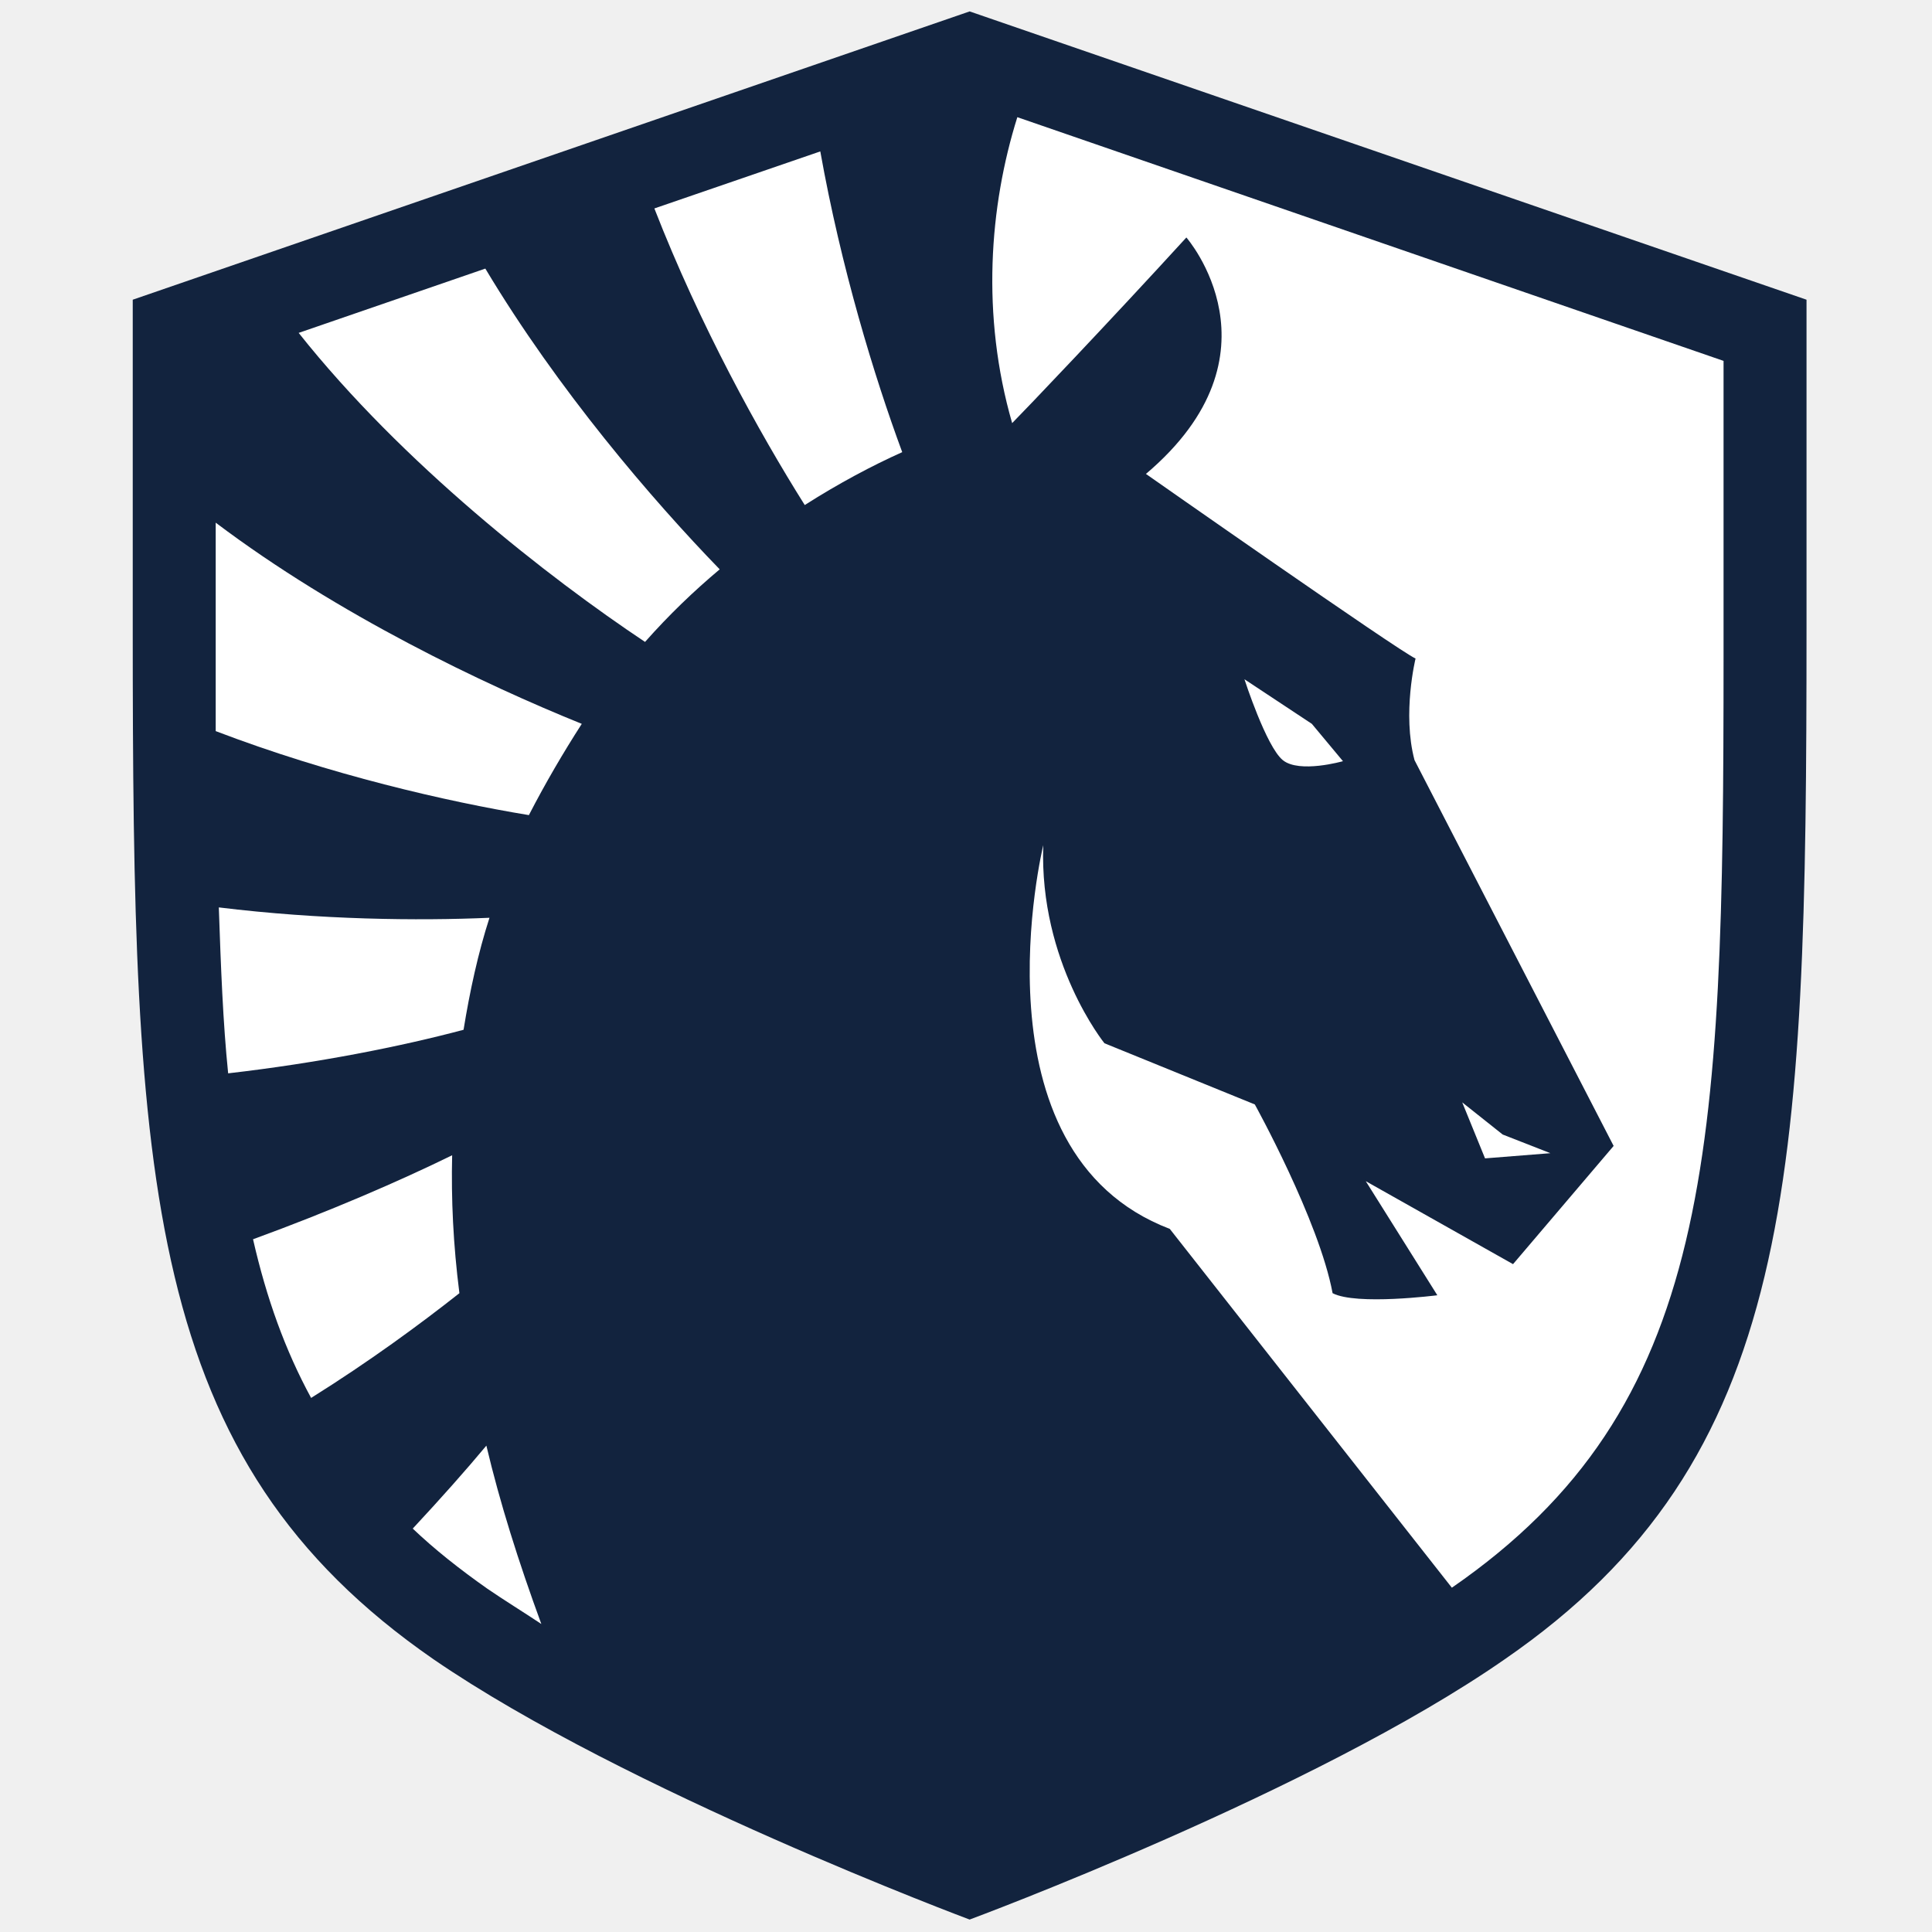
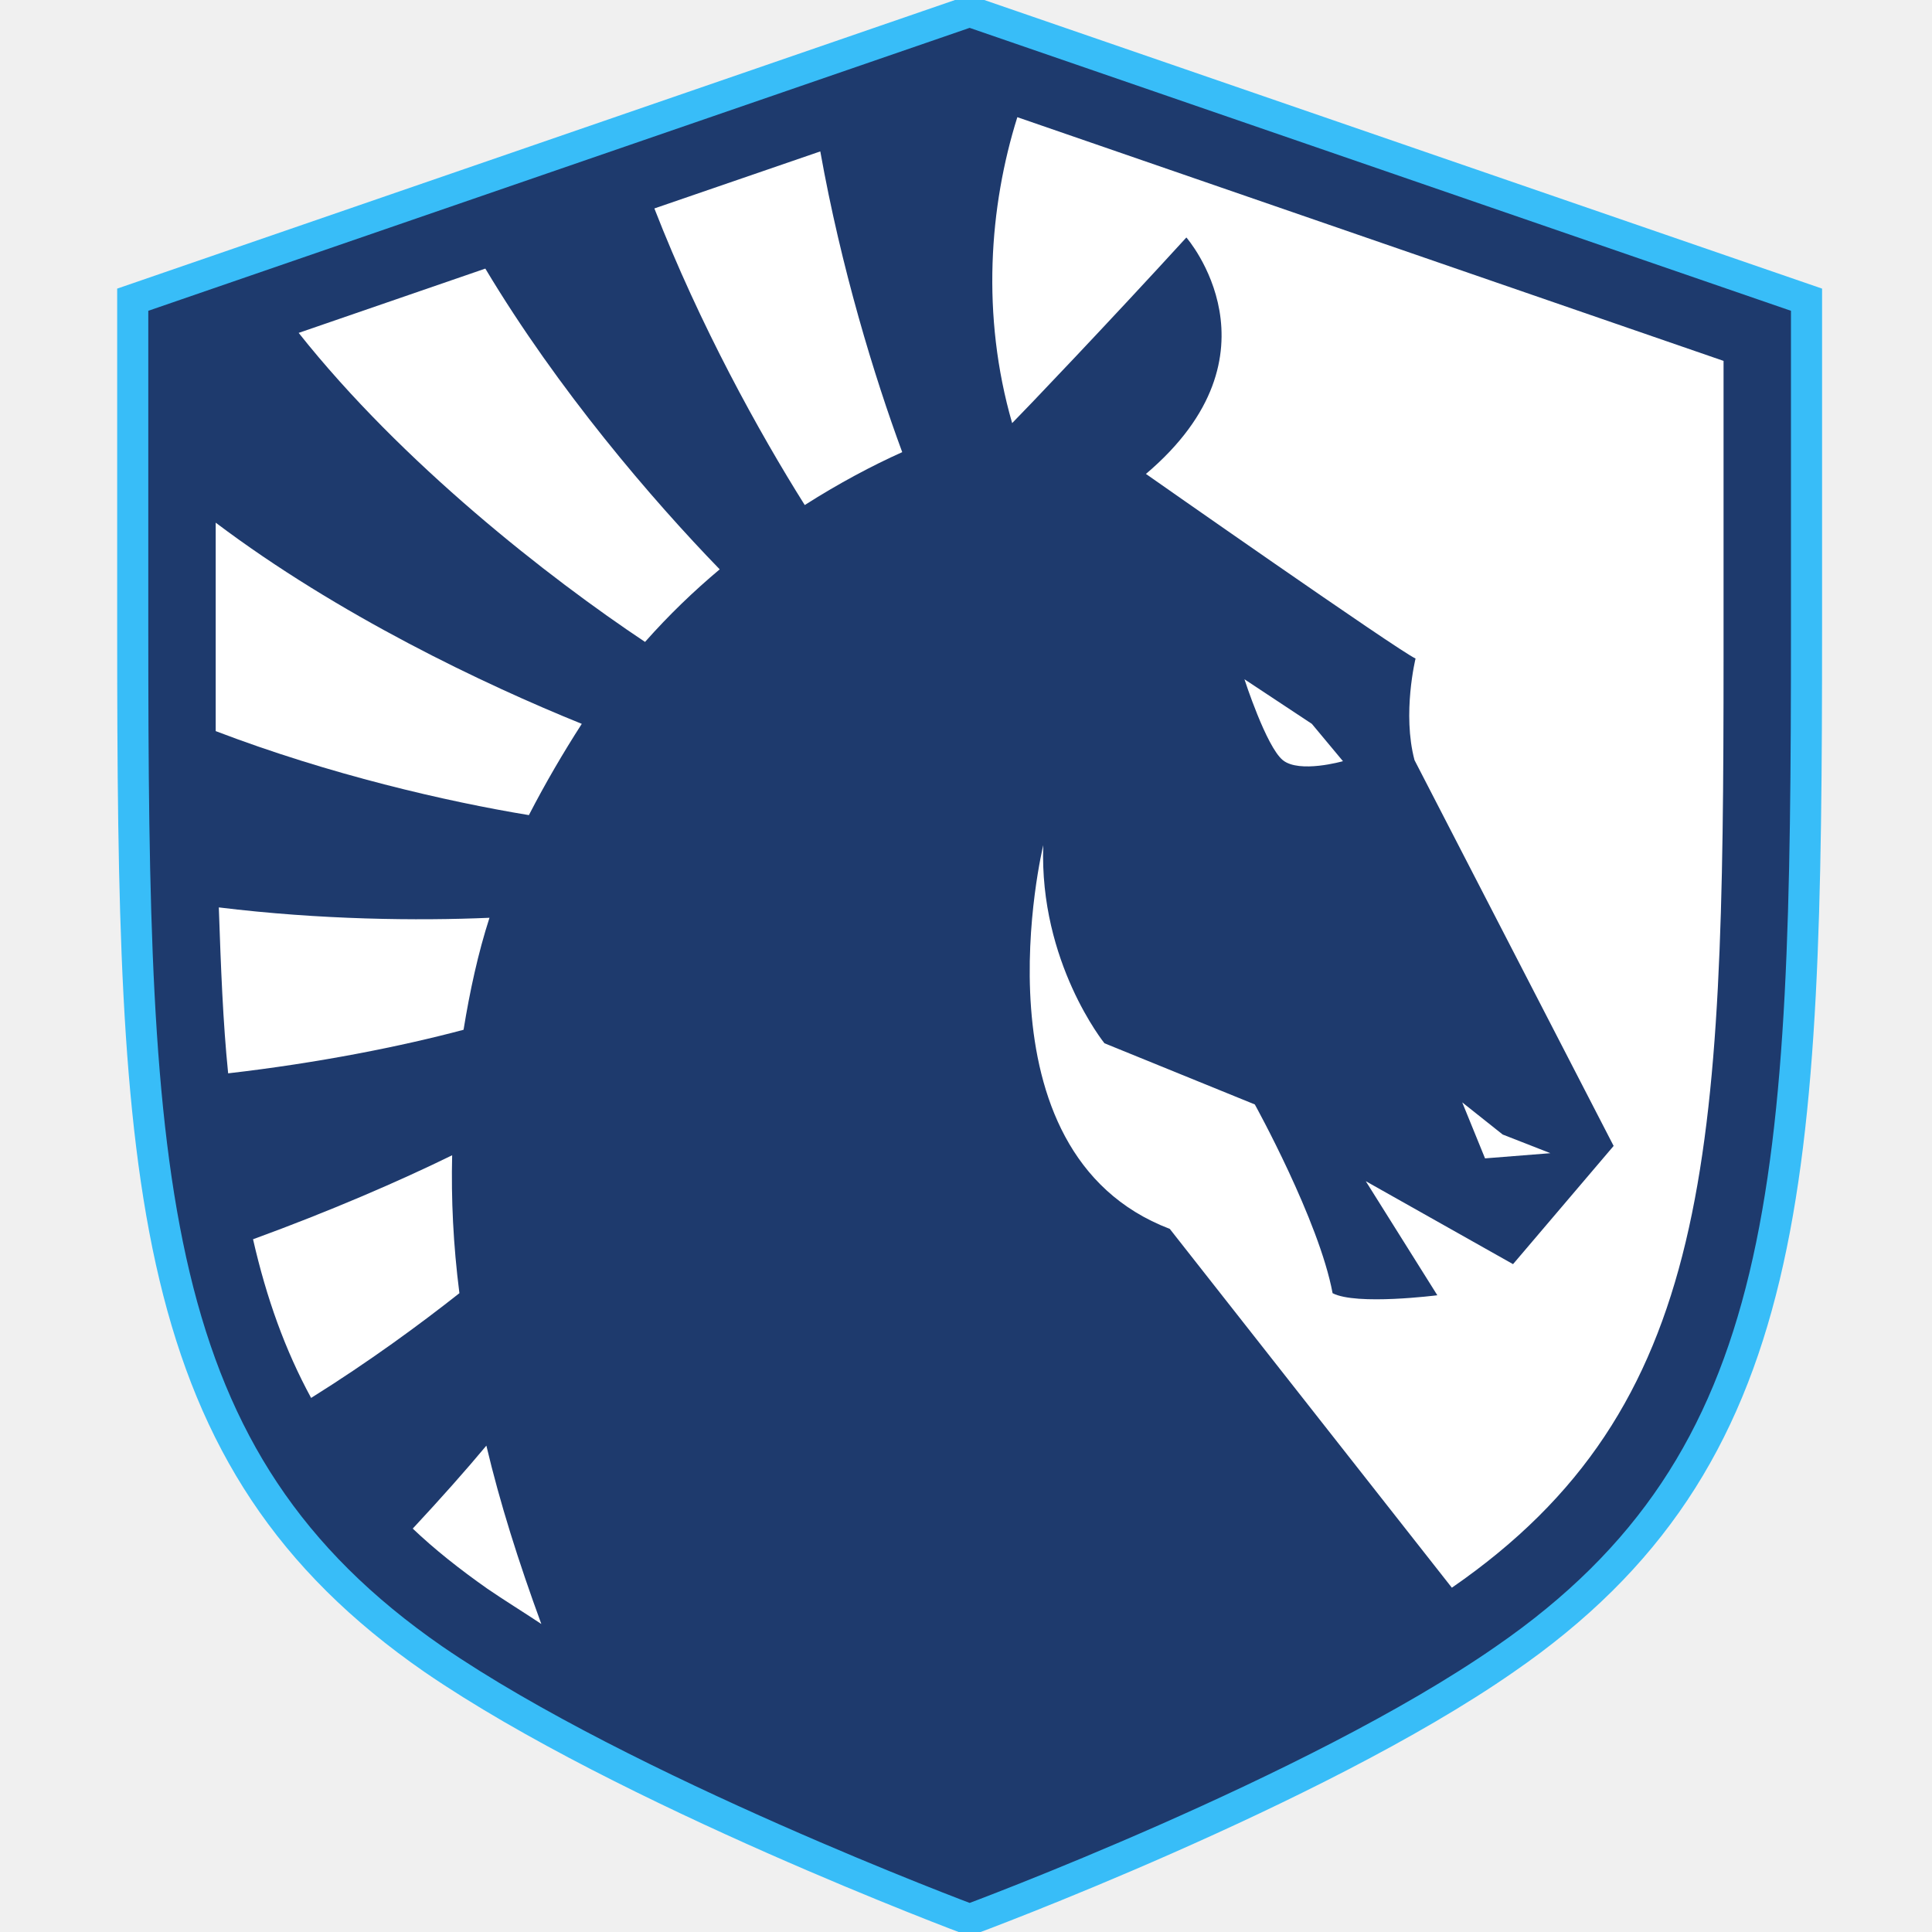
<svg xmlns="http://www.w3.org/2000/svg" version="1.1" id="Layer_1" x="0px" y="0px" viewBox="0 0 186.3 186.3" width="800px" height="800px" style="enable-background:new 0 0 186.3 186.3;">
  <style type="text/css">
- 	.st0{fill:#12233E;}
+ 	.st0{fill:#1E3A6D;stroke:#38BDF8;stroke-width:3;}
	.st1{fill:#FFFFFF;}
</style>
  <g>
    <path id="base_4_" class="st0" d="M93.5,185.1c0,0-33.2-12.4-51.7-25.1c-27.9-19.3-29-46-29-99.4V28.9L93.5,1.1l80.7,27.8v31.7   c0,53.4-1.1,80.1-29.1,99.4C126.7,172.8,93.5,185.1,93.5,185.1z" />
  </g>
  <g id="new_1_">
    <g>
      <path class="st1" d="M43.6,111.4c-5.1,2.5-11.8,5.4-19.2,8.1c1.3,5.7,3.1,10.7,5.6,15.3c5.6-3.5,10.5-7.1,14.3-10.1    C43.7,120,43.5,115.6,43.6,111.4z" />
      <path class="st1" d="M56.1,69.8L56.1,69.8c-9.4-3.8-23.5-10.5-35.3-19.4v13c0,2.4,0,4.8,0,7.1c11,4.2,22.3,6.8,30.2,8.1    C52.6,75.5,54.3,72.6,56.1,69.8z" />
      <path class="st1" d="M69.4,54.9c-6.5-6.7-15.6-17.3-22.6-29l-18,6.2c10,12.6,24.1,23.6,33.4,29.8C64.5,59.3,66.9,57,69.4,54.9z" />
      <path class="st1" d="M77.6,48.7L77.6,48.7c3.3-2.1,6.5-3.8,9.4-5.1c-2.7-7.3-5.9-17.8-7.9-29l-16,5.5    C67.5,31.4,73.2,41.7,77.6,48.7z" />
      <path class="st1" d="M47.2,88.5L47.2,88.5c-6.9,0.3-16.3,0.2-26.1-1c0.2,5.8,0.4,11.1,0.9,16c8.7-1,16.7-2.6,22.7-4.2l0,0    C45.3,95.6,46.1,91.9,47.2,88.5z" />
      <path class="st1" d="M46.9,139.4c-2,2.4-4.4,5.1-7.1,8c2.1,2,4.5,3.9,7.2,5.8c1.6,1.1,3.4,2.2,5.2,3.4    C50,150.6,48.2,144.9,46.9,139.4z" />
      <path class="st1" d="M123.7,73.3c1.6,1.3,5.8,0.1,5.8,0.1l-3-3.6l-6.5-4.3C120,65.5,122.1,72,123.7,73.3z" />
      <polygon class="st1" points="144.9,109.4 141,106.3 143.2,111.7 149.5,111.2" />
      <path class="st1" d="M98.1,11.3c-2.7,8.6-3.5,19.1-0.5,29.5l-0.1,0c0,0,0.1,0,0.1,0c1.1-1.1,9.4-9.8,16.8-17.9    c0,0,9.8,11.2-3.9,22.8c0,0,24.4,17.1,26,17.8c0,0-1.3,5.3-0.1,9.8l19.2,37.2l-9.7,11.4l-14.2-8l6.9,11c0,0-7.8,1-10.1-0.2    c-1.3-7-7.5-18.2-7.5-18.2l-14.5-5.9c0,0-6.3-7.8-5.9-19.1c0,0-7.2,29.6,12.2,37l27.2,34.6c25.2-17.4,26.2-41.6,26.2-89.8V34.8    L98.1,11.3z" />
    </g>
  </g>
</svg>
